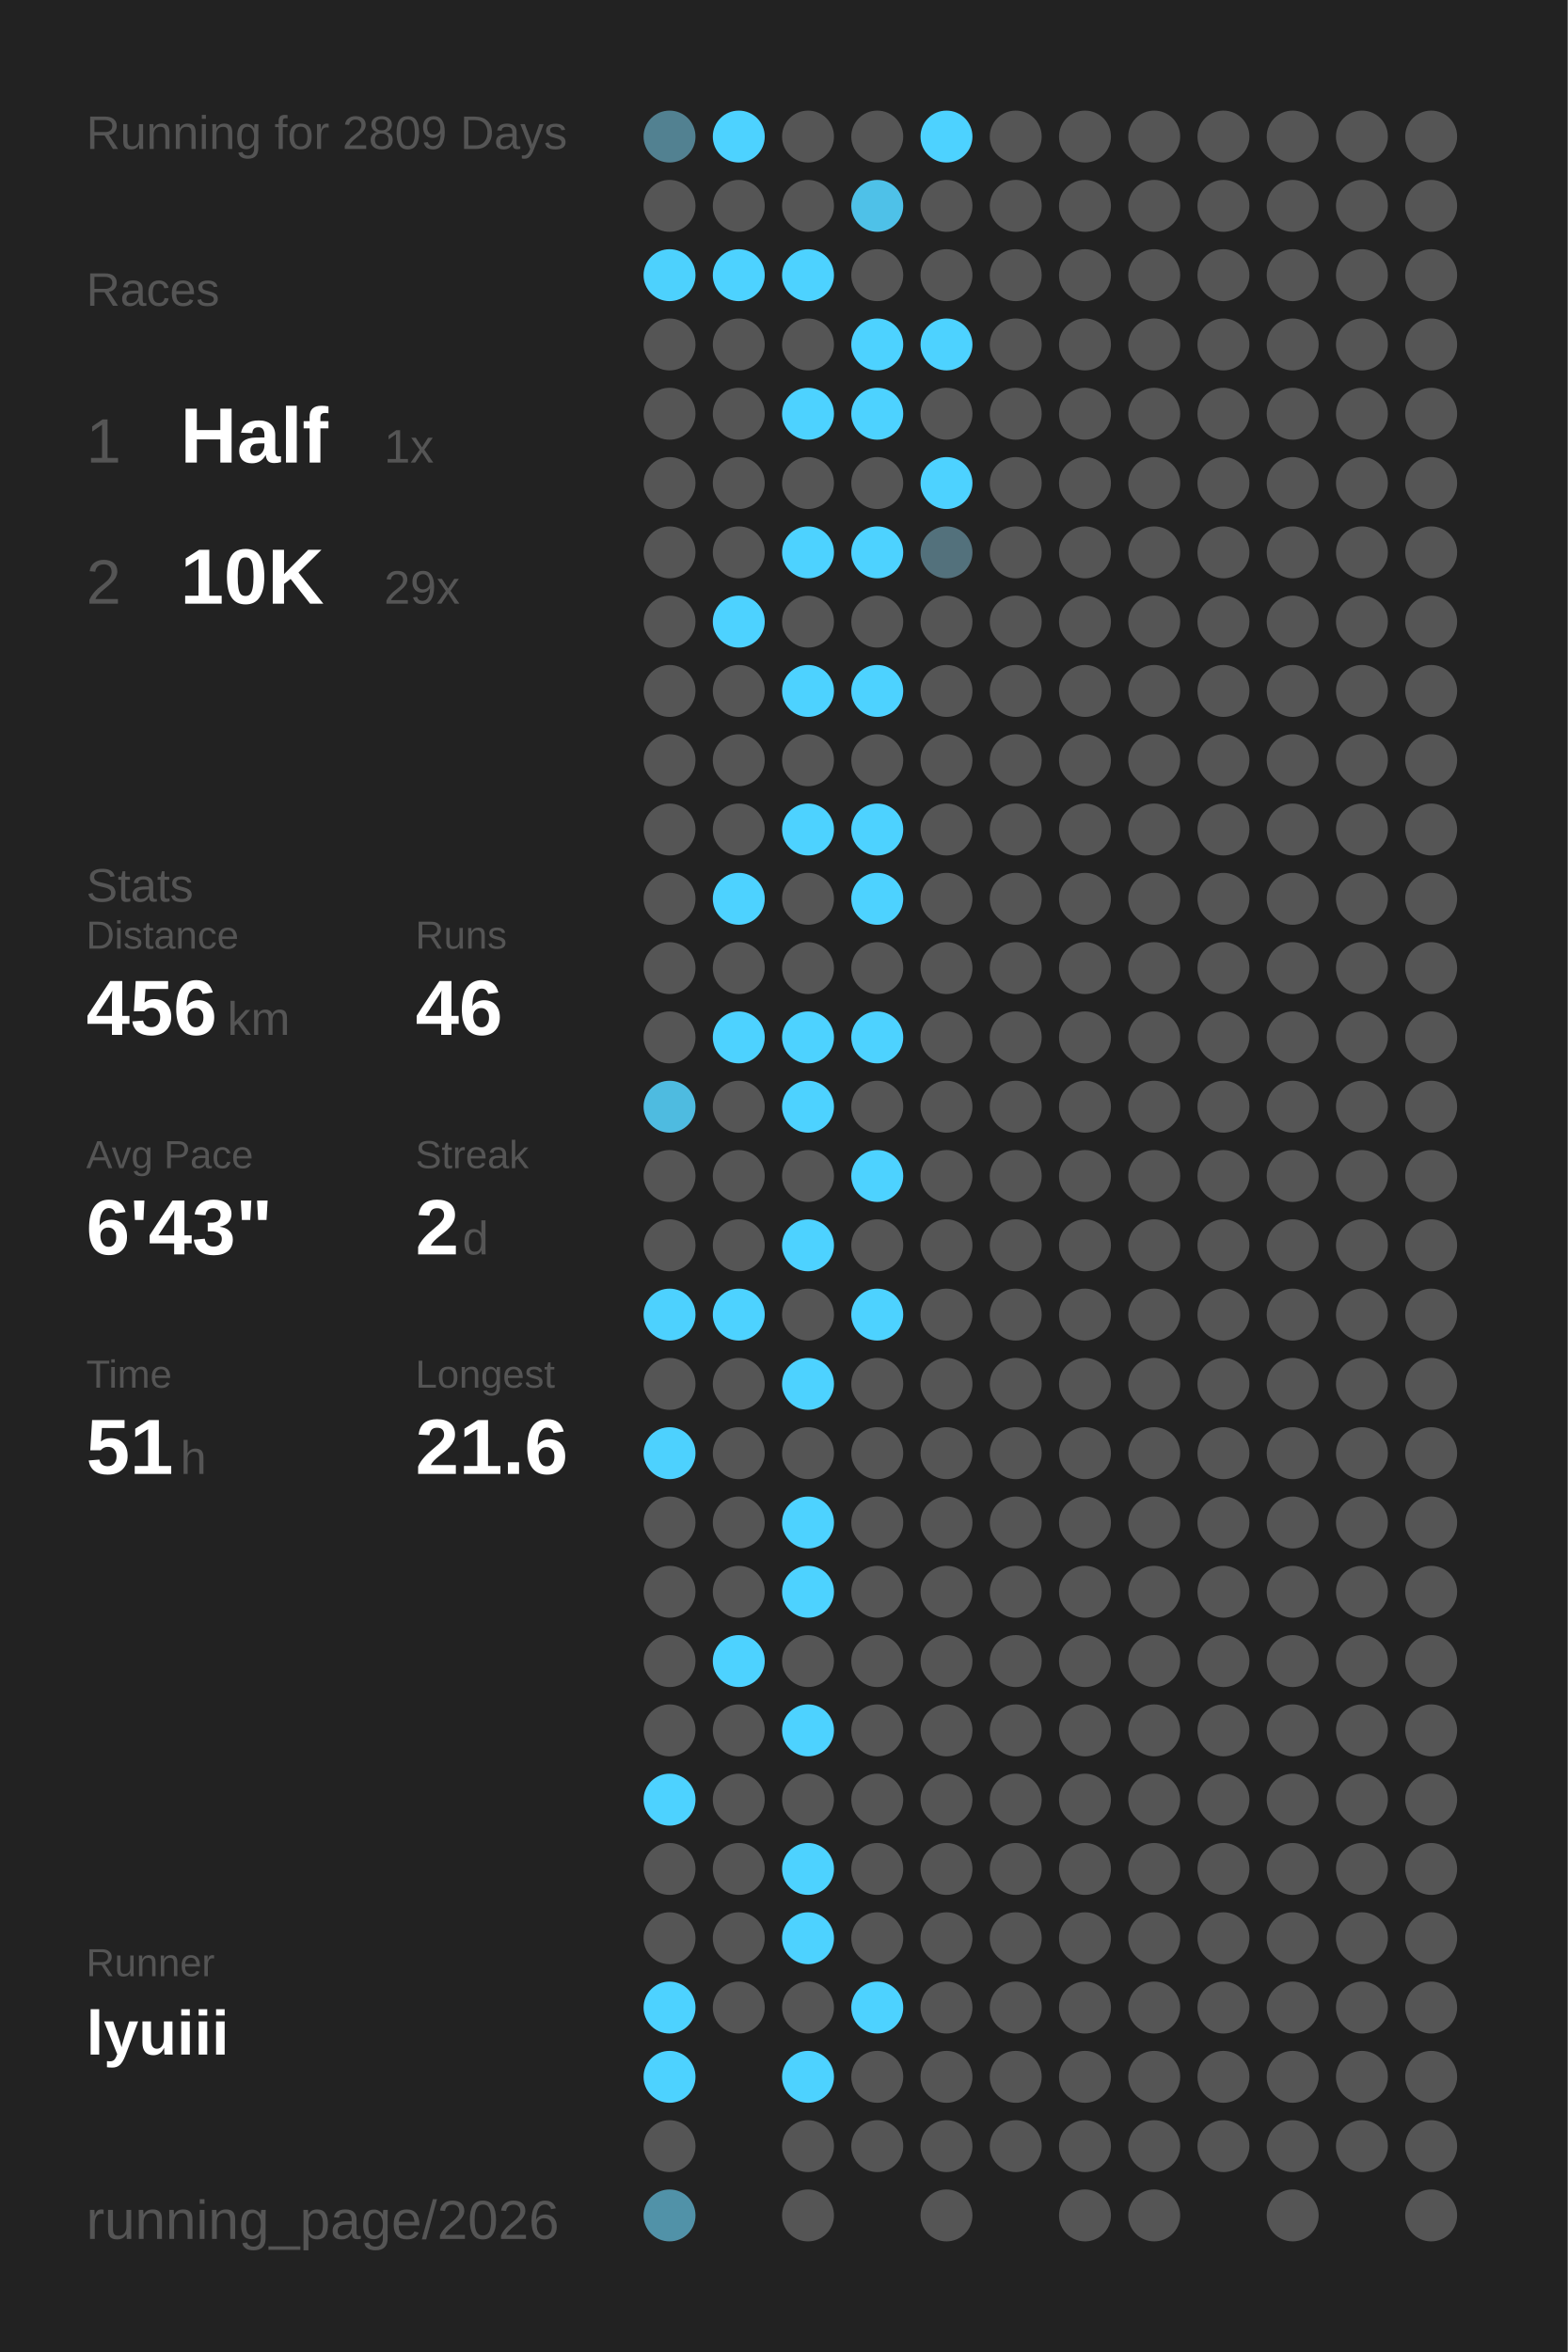
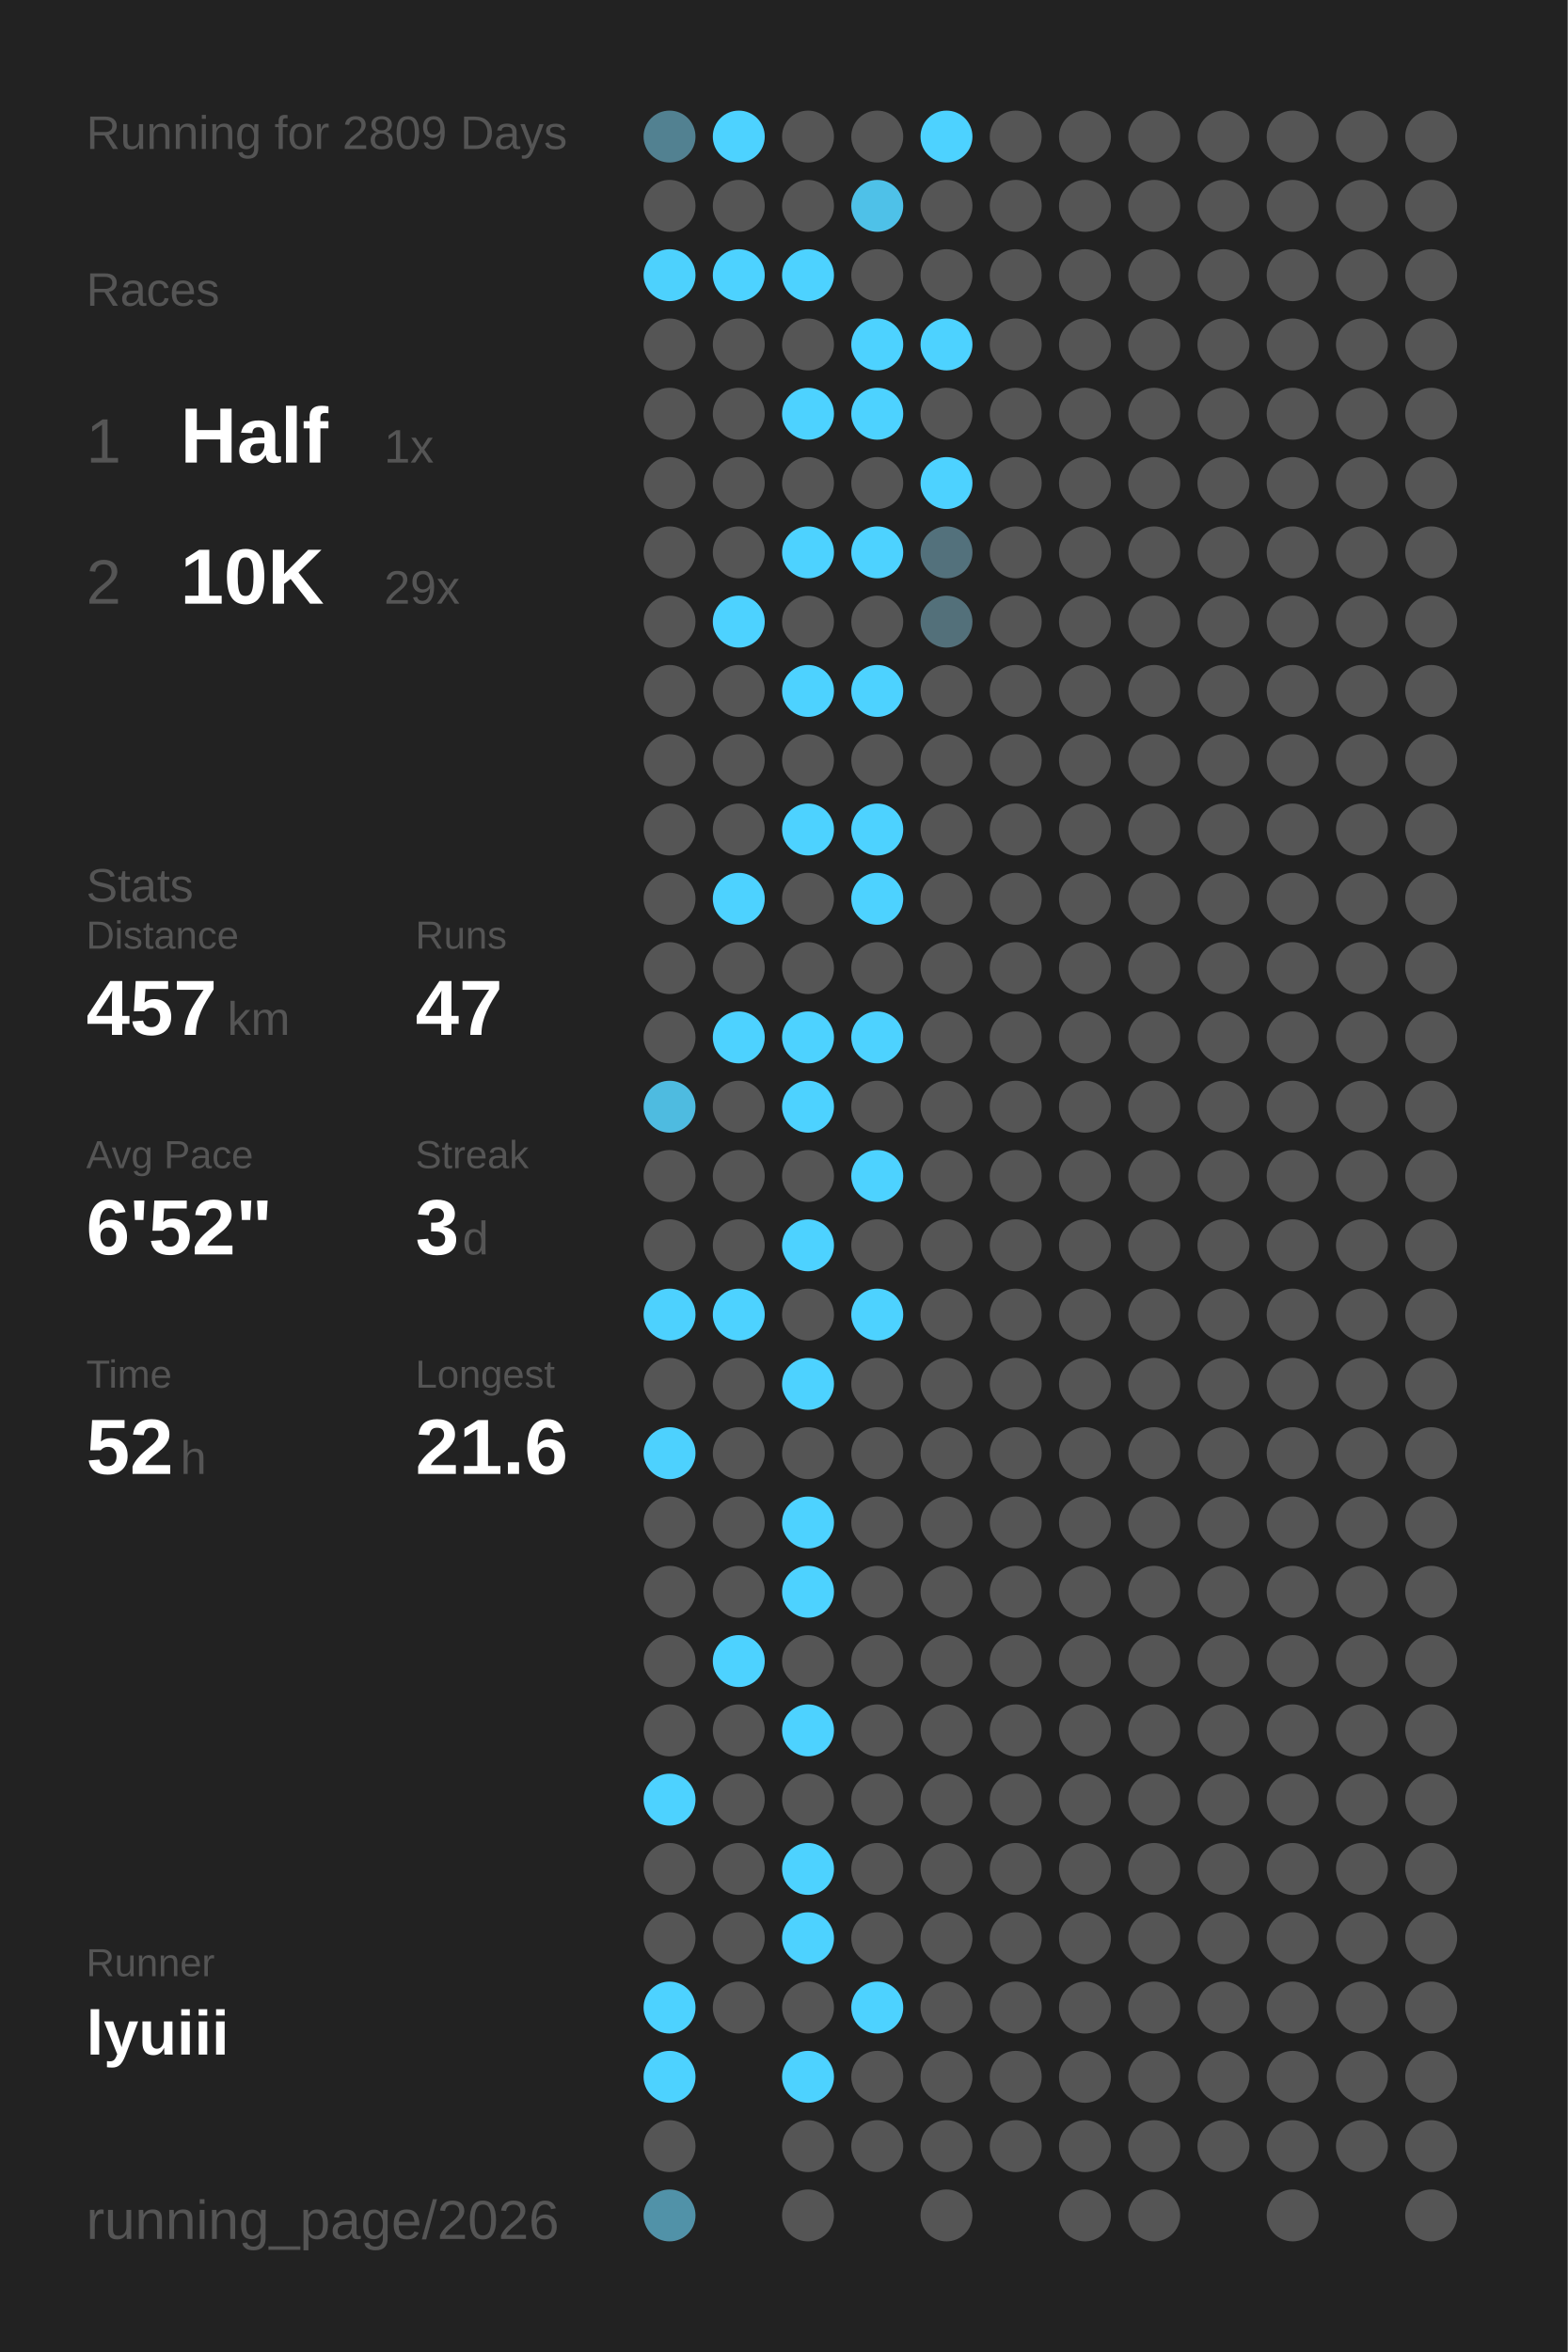
<svg xmlns="http://www.w3.org/2000/svg" baseProfile="full" height="300mm" version="1.1" viewBox="0,0,200,300" width="200mm">
  <defs />
  <rect fill="#222222" height="300" width="200" x="0" y="0" />
  <text fill="#555555" style="font-size:6px; font-family:Arial;" x="11" y="19">Running for 2809 Days</text>
  <text fill="#555555" style="font-size:6px; font-family:Arial;" x="11" y="39">Races</text>
  <text fill="#555555" style="font-size:8px; font-family:Arial;" x="11" y="59">1</text>
  <text fill="#FFFFFF" style="font-size:10px; font-family:Arial; font-weight:bold;" x="23" y="59">Half</text>
  <text fill="#555555" style="font-size:6px; font-family:Arial;" x="49" y="59">1x</text>
  <text fill="#555555" style="font-size:8px; font-family:Arial;" x="11" y="77">2</text>
  <text fill="#FFFFFF" style="font-size:10px; font-family:Arial; font-weight:bold;" x="23" y="77">10K</text>
  <text fill="#555555" style="font-size:6px; font-family:Arial;" x="49" y="77">29x</text>
  <text fill="#555555" style="font-size:6px; font-family:Arial;" x="11" y="115">Stats</text>
  <text fill="#555555" style="font-size:5px; font-family:Arial;" x="11" y="121">Distance</text>
-   <text fill="#FFFFFF" style="font-size:10px; font-family:Arial; font-weight:bold;" x="11" y="132">456</text>
+   <text fill="#FFFFFF" style="font-size:10px; font-family:Arial; font-weight:bold;" x="11" y="132">457</text>
  <text fill="#555555" style="font-size:6px; font-family:Arial;" x="29" y="132">km</text>
  <text fill="#555555" style="font-size:5px; font-family:Arial;" x="53" y="121">Runs</text>
-   <text fill="#FFFFFF" style="font-size:10px; font-family:Arial; font-weight:bold;" x="53" y="132">46</text>
+   <text fill="#FFFFFF" style="font-size:10px; font-family:Arial; font-weight:bold;" x="53" y="132">47</text>
  <text fill="#555555" style="font-size:5px; font-family:Arial;" x="11" y="149">Avg Pace</text>
-   <text fill="#FFFFFF" style="font-size:10px; font-family:Arial; font-weight:bold;" x="11" y="160">6'43"</text>
+   <text fill="#FFFFFF" style="font-size:10px; font-family:Arial; font-weight:bold;" x="11" y="160">6'52"</text>
  <text fill="#555555" style="font-size:5px; font-family:Arial;" x="53" y="149">Streak</text>
-   <text fill="#FFFFFF" style="font-size:10px; font-family:Arial; font-weight:bold;" x="53" y="160">2</text>
+   <text fill="#FFFFFF" style="font-size:10px; font-family:Arial; font-weight:bold;" x="53" y="160">3</text>
  <text fill="#555555" style="font-size:6px; font-family:Arial;" x="59" y="160">d</text>
  <text fill="#555555" style="font-size:5px; font-family:Arial;" x="11" y="177">Time</text>
-   <text fill="#FFFFFF" style="font-size:10px; font-family:Arial; font-weight:bold;" x="11" y="188">51</text>
+   <text fill="#FFFFFF" style="font-size:10px; font-family:Arial; font-weight:bold;" x="11" y="188">52</text>
  <text fill="#555555" style="font-size:6px; font-family:Arial;" x="23" y="188">h</text>
  <text fill="#555555" style="font-size:5px; font-family:Arial;" x="53" y="177">Longest</text>
  <text fill="#FFFFFF" style="font-size:10px; font-family:Arial; font-weight:bold;" x="53" y="188">21.6</text>
  <text fill="#555555" style="font-size:5px; font-family:Arial;" x="11" y="252.065">Runner</text>
  <text fill="#FFFFFF" style="font-size:8px; font-family:Arial; font-weight:bold;" x="11" y="262.065">lyuiii</text>
  <text fill="#555555" style="font-size:7px; font-family:Arial;" x="11" y="285.581">running_page/2026</text>
  <circle cx="85.417" cy="17.419" fill="#528191" r="3.312" />
  <circle cx="85.417" cy="26.258" fill="#555555" r="3.312" />
  <circle cx="85.417" cy="35.097" fill="#4dd1fd" r="3.312" />
  <circle cx="85.417" cy="43.935" fill="#555555" r="3.312" />
  <circle cx="85.417" cy="52.774" fill="#555555" r="3.312" />
  <circle cx="85.417" cy="61.613" fill="#555555" r="3.312" />
  <circle cx="85.417" cy="70.452" fill="#555555" r="3.312" />
  <circle cx="85.417" cy="79.29" fill="#555555" r="3.312" />
  <circle cx="85.417" cy="88.129" fill="#555555" r="3.312" />
  <circle cx="85.417" cy="96.968" fill="#555555" r="3.312" />
  <circle cx="85.417" cy="105.806" fill="#555555" r="3.312" />
  <circle cx="85.417" cy="114.645" fill="#555555" r="3.312" />
  <circle cx="85.417" cy="123.484" fill="#555555" r="3.312" />
  <circle cx="85.417" cy="132.323" fill="#555555" r="3.312" />
  <circle cx="85.417" cy="141.161" fill="#4ebbe0" r="3.312" />
  <circle cx="85.417" cy="150" fill="#555555" r="3.312" />
  <circle cx="85.417" cy="158.839" fill="#555555" r="3.312" />
  <circle cx="85.417" cy="167.677" fill="#4dd1fe" r="3.312" />
  <circle cx="85.417" cy="176.516" fill="#555555" r="3.312" />
  <circle cx="85.417" cy="185.355" fill="#4dd1fe" r="3.312" />
  <circle cx="85.417" cy="194.194" fill="#555555" r="3.312" />
  <circle cx="85.417" cy="203.032" fill="#555555" r="3.312" />
  <circle cx="85.417" cy="211.871" fill="#555555" r="3.312" />
  <circle cx="85.417" cy="220.71" fill="#555555" r="3.312" />
  <circle cx="85.417" cy="229.548" fill="#4DD2FF" r="3.312" />
  <circle cx="85.417" cy="238.387" fill="#555555" r="3.312" />
  <circle cx="85.417" cy="247.226" fill="#555555" r="3.312" />
  <circle cx="85.417" cy="256.065" fill="#4DD2FF" r="3.312" />
  <circle cx="85.417" cy="264.903" fill="#4DD2FF" r="3.312" />
  <circle cx="85.417" cy="273.742" fill="#555555" r="3.312" />
  <circle cx="85.417" cy="282.581" fill="#5192a8" r="3.312" />
  <circle cx="94.25" cy="17.419" fill="#4DD2FF" r="3.312" />
  <circle cx="94.25" cy="26.258" fill="#555555" r="3.312" />
  <circle cx="94.25" cy="35.097" fill="#4DD2FF" r="3.312" />
  <circle cx="94.25" cy="43.935" fill="#555555" r="3.312" />
  <circle cx="94.25" cy="52.774" fill="#555555" r="3.312" />
  <circle cx="94.25" cy="61.613" fill="#555555" r="3.312" />
  <circle cx="94.25" cy="70.452" fill="#555555" r="3.312" />
  <circle cx="94.25" cy="79.29" fill="#4DD2FF" r="3.312" />
  <circle cx="94.25" cy="88.129" fill="#555555" r="3.312" />
  <circle cx="94.25" cy="96.968" fill="#555555" r="3.312" />
  <circle cx="94.25" cy="105.806" fill="#555555" r="3.312" />
  <circle cx="94.25" cy="114.645" fill="#4DD2FF" r="3.312" />
  <circle cx="94.25" cy="123.484" fill="#555555" r="3.312" />
  <circle cx="94.25" cy="132.323" fill="#4DD2FF" r="3.312" />
  <circle cx="94.25" cy="141.161" fill="#555555" r="3.312" />
  <circle cx="94.25" cy="150" fill="#555555" r="3.312" />
  <circle cx="94.25" cy="158.839" fill="#555555" r="3.312" />
  <circle cx="94.25" cy="167.677" fill="#4DD2FF" r="3.312" />
  <circle cx="94.25" cy="176.516" fill="#555555" r="3.312" />
  <circle cx="94.25" cy="185.355" fill="#555555" r="3.312" />
  <circle cx="94.25" cy="194.194" fill="#555555" r="3.312" />
  <circle cx="94.25" cy="203.032" fill="#555555" r="3.312" />
  <circle cx="94.25" cy="211.871" fill="#4DD2FF" r="3.312" />
  <circle cx="94.25" cy="220.71" fill="#555555" r="3.312" />
  <circle cx="94.25" cy="229.548" fill="#555555" r="3.312" />
  <circle cx="94.25" cy="238.387" fill="#555555" r="3.312" />
  <circle cx="94.25" cy="247.226" fill="#555555" r="3.312" />
  <circle cx="94.25" cy="256.065" fill="#555555" r="3.312" />
  <circle cx="103.083" cy="17.419" fill="#555555" r="3.312" />
  <circle cx="103.083" cy="26.258" fill="#555555" r="3.312" />
  <circle cx="103.083" cy="35.097" fill="#4DD2FF" r="3.312" />
  <circle cx="103.083" cy="43.935" fill="#555555" r="3.312" />
  <circle cx="103.083" cy="52.774" fill="#4DD2FF" r="3.312" />
  <circle cx="103.083" cy="61.613" fill="#555555" r="3.312" />
  <circle cx="103.083" cy="70.452" fill="#4DD2FF" r="3.312" />
  <circle cx="103.083" cy="79.29" fill="#555555" r="3.312" />
  <circle cx="103.083" cy="88.129" fill="#4DD2FF" r="3.312" />
  <circle cx="103.083" cy="96.968" fill="#555555" r="3.312" />
  <circle cx="103.083" cy="105.806" fill="#4DD2FF" r="3.312" />
  <circle cx="103.083" cy="114.645" fill="#555555" r="3.312" />
  <circle cx="103.083" cy="123.484" fill="#555555" r="3.312" />
  <circle cx="103.083" cy="132.323" fill="#4DD2FF" r="3.312" />
  <circle cx="103.083" cy="141.161" fill="#4DD2FF" r="3.312" />
  <circle cx="103.083" cy="150" fill="#555555" r="3.312" />
  <circle cx="103.083" cy="158.839" fill="#4DD2FF" r="3.312" />
  <circle cx="103.083" cy="167.677" fill="#555555" r="3.312" />
  <circle cx="103.083" cy="176.516" fill="#4DD2FF" r="3.312" />
  <circle cx="103.083" cy="185.355" fill="#555555" r="3.312" />
  <circle cx="103.083" cy="194.194" fill="#4DD2FF" r="3.312" />
  <circle cx="103.083" cy="203.032" fill="#4DD2FF" r="3.312" />
  <circle cx="103.083" cy="211.871" fill="#555555" r="3.312" />
  <circle cx="103.083" cy="220.71" fill="#4DD2FF" r="3.312" />
  <circle cx="103.083" cy="229.548" fill="#555555" r="3.312" />
  <circle cx="103.083" cy="238.387" fill="#4DD2FF" r="3.312" />
  <circle cx="103.083" cy="247.226" fill="#4DD2FF" r="3.312" />
  <circle cx="103.083" cy="256.065" fill="#555555" r="3.312" />
  <circle cx="103.083" cy="264.903" fill="#4DD2FF" r="3.312" />
  <circle cx="103.083" cy="273.742" fill="#555555" r="3.312" />
  <circle cx="103.083" cy="282.581" fill="#555555" r="3.312" />
  <circle cx="111.917" cy="17.419" fill="#555555" r="3.312" />
  <circle cx="111.917" cy="26.258" fill="#4ec1e8" r="3.312" />
  <circle cx="111.917" cy="35.097" fill="#555555" r="3.312" />
  <circle cx="111.917" cy="43.935" fill="#4DD2FF" r="3.312" />
  <circle cx="111.917" cy="52.774" fill="#4DD2FF" r="3.312" />
  <circle cx="111.917" cy="61.613" fill="#555555" r="3.312" />
  <circle cx="111.917" cy="70.452" fill="#4DD2FF" r="3.312" />
  <circle cx="111.917" cy="79.29" fill="#555555" r="3.312" />
  <circle cx="111.917" cy="88.129" fill="#4DD2FF" r="3.312" />
  <circle cx="111.917" cy="96.968" fill="#555555" r="3.312" />
  <circle cx="111.917" cy="105.806" fill="#4DD2FF" r="3.312" />
  <circle cx="111.917" cy="114.645" fill="#4DD2FF" r="3.312" />
  <circle cx="111.917" cy="123.484" fill="#555555" r="3.312" />
  <circle cx="111.917" cy="132.323" fill="#4DD2FF" r="3.312" />
  <circle cx="111.917" cy="141.161" fill="#555555" r="3.312" />
  <circle cx="111.917" cy="150" fill="#4DD2FF" r="3.312" />
  <circle cx="111.917" cy="158.839" fill="#555555" r="3.312" />
  <circle cx="111.917" cy="167.677" fill="#4DD2FF" r="3.312" />
  <circle cx="111.917" cy="176.516" fill="#555555" r="3.312" />
  <circle cx="111.917" cy="185.355" fill="#555555" r="3.312" />
  <circle cx="111.917" cy="194.194" fill="#555555" r="3.312" />
  <circle cx="111.917" cy="203.032" fill="#555555" r="3.312" />
  <circle cx="111.917" cy="211.871" fill="#555555" r="3.312" />
  <circle cx="111.917" cy="220.71" fill="#555555" r="3.312" />
  <circle cx="111.917" cy="229.548" fill="#555555" r="3.312" />
  <circle cx="111.917" cy="238.387" fill="#555555" r="3.312" />
  <circle cx="111.917" cy="247.226" fill="#555555" r="3.312" />
  <circle cx="111.917" cy="256.065" fill="#4DD2FF" r="3.312" />
  <circle cx="111.917" cy="264.903" fill="#555555" r="3.312" />
  <circle cx="111.917" cy="273.742" fill="#555555" r="3.312" />
  <circle cx="120.75" cy="17.419" fill="#4DD2FF" r="3.312" />
  <circle cx="120.75" cy="26.258" fill="#555555" r="3.312" />
  <circle cx="120.75" cy="35.097" fill="#555555" r="3.312" />
  <circle cx="120.75" cy="43.935" fill="#4DD2FF" r="3.312" />
  <circle cx="120.75" cy="52.774" fill="#555555" r="3.312" />
  <circle cx="120.75" cy="61.613" fill="#4DD2FF" r="3.312" />
  <circle cx="120.75" cy="70.452" fill="#53717c" r="3.312" />
-   <circle cx="120.75" cy="79.29" fill="#555555" r="3.312" />
+   <circle cx="120.75" cy="79.29" fill="#53707a" r="3.312" />
  <circle cx="120.75" cy="88.129" fill="#555555" r="3.312" />
  <circle cx="120.75" cy="96.968" fill="#555555" r="3.312" />
  <circle cx="120.75" cy="105.806" fill="#555555" r="3.312" />
  <circle cx="120.75" cy="114.645" fill="#555555" r="3.312" />
  <circle cx="120.75" cy="123.484" fill="#555555" r="3.312" />
  <circle cx="120.75" cy="132.323" fill="#555555" r="3.312" />
  <circle cx="120.75" cy="141.161" fill="#555555" r="3.312" />
  <circle cx="120.75" cy="150" fill="#555555" r="3.312" />
  <circle cx="120.75" cy="158.839" fill="#555555" r="3.312" />
  <circle cx="120.75" cy="167.677" fill="#555555" r="3.312" />
  <circle cx="120.75" cy="176.516" fill="#555555" r="3.312" />
  <circle cx="120.75" cy="185.355" fill="#555555" r="3.312" />
  <circle cx="120.75" cy="194.194" fill="#555555" r="3.312" />
  <circle cx="120.75" cy="203.032" fill="#555555" r="3.312" />
  <circle cx="120.75" cy="211.871" fill="#555555" r="3.312" />
  <circle cx="120.75" cy="220.71" fill="#555555" r="3.312" />
  <circle cx="120.75" cy="229.548" fill="#555555" r="3.312" />
  <circle cx="120.75" cy="238.387" fill="#555555" r="3.312" />
  <circle cx="120.75" cy="247.226" fill="#555555" r="3.312" />
  <circle cx="120.75" cy="256.065" fill="#555555" r="3.312" />
  <circle cx="120.75" cy="264.903" fill="#555555" r="3.312" />
  <circle cx="120.75" cy="273.742" fill="#555555" r="3.312" />
  <circle cx="120.75" cy="282.581" fill="#555555" r="3.312" />
  <circle cx="129.583" cy="17.419" fill="#555555" r="3.312" />
  <circle cx="129.583" cy="26.258" fill="#555555" r="3.312" />
  <circle cx="129.583" cy="35.097" fill="#555555" r="3.312" />
  <circle cx="129.583" cy="43.935" fill="#555555" r="3.312" />
  <circle cx="129.583" cy="52.774" fill="#555555" r="3.312" />
  <circle cx="129.583" cy="61.613" fill="#555555" r="3.312" />
  <circle cx="129.583" cy="70.452" fill="#555555" r="3.312" />
  <circle cx="129.583" cy="79.29" fill="#555555" r="3.312" />
  <circle cx="129.583" cy="88.129" fill="#555555" r="3.312" />
  <circle cx="129.583" cy="96.968" fill="#555555" r="3.312" />
  <circle cx="129.583" cy="105.806" fill="#555555" r="3.312" />
  <circle cx="129.583" cy="114.645" fill="#555555" r="3.312" />
  <circle cx="129.583" cy="123.484" fill="#555555" r="3.312" />
  <circle cx="129.583" cy="132.323" fill="#555555" r="3.312" />
  <circle cx="129.583" cy="141.161" fill="#555555" r="3.312" />
  <circle cx="129.583" cy="150" fill="#555555" r="3.312" />
  <circle cx="129.583" cy="158.839" fill="#555555" r="3.312" />
  <circle cx="129.583" cy="167.677" fill="#555555" r="3.312" />
  <circle cx="129.583" cy="176.516" fill="#555555" r="3.312" />
  <circle cx="129.583" cy="185.355" fill="#555555" r="3.312" />
  <circle cx="129.583" cy="194.194" fill="#555555" r="3.312" />
  <circle cx="129.583" cy="203.032" fill="#555555" r="3.312" />
  <circle cx="129.583" cy="211.871" fill="#555555" r="3.312" />
  <circle cx="129.583" cy="220.71" fill="#555555" r="3.312" />
  <circle cx="129.583" cy="229.548" fill="#555555" r="3.312" />
  <circle cx="129.583" cy="238.387" fill="#555555" r="3.312" />
  <circle cx="129.583" cy="247.226" fill="#555555" r="3.312" />
  <circle cx="129.583" cy="256.065" fill="#555555" r="3.312" />
  <circle cx="129.583" cy="264.903" fill="#555555" r="3.312" />
  <circle cx="129.583" cy="273.742" fill="#555555" r="3.312" />
  <circle cx="138.417" cy="17.419" fill="#555555" r="3.312" />
  <circle cx="138.417" cy="26.258" fill="#555555" r="3.312" />
  <circle cx="138.417" cy="35.097" fill="#555555" r="3.312" />
  <circle cx="138.417" cy="43.935" fill="#555555" r="3.312" />
  <circle cx="138.417" cy="52.774" fill="#555555" r="3.312" />
  <circle cx="138.417" cy="61.613" fill="#555555" r="3.312" />
  <circle cx="138.417" cy="70.452" fill="#555555" r="3.312" />
  <circle cx="138.417" cy="79.29" fill="#555555" r="3.312" />
  <circle cx="138.417" cy="88.129" fill="#555555" r="3.312" />
  <circle cx="138.417" cy="96.968" fill="#555555" r="3.312" />
  <circle cx="138.417" cy="105.806" fill="#555555" r="3.312" />
  <circle cx="138.417" cy="114.645" fill="#555555" r="3.312" />
  <circle cx="138.417" cy="123.484" fill="#555555" r="3.312" />
  <circle cx="138.417" cy="132.323" fill="#555555" r="3.312" />
  <circle cx="138.417" cy="141.161" fill="#555555" r="3.312" />
  <circle cx="138.417" cy="150" fill="#555555" r="3.312" />
  <circle cx="138.417" cy="158.839" fill="#555555" r="3.312" />
  <circle cx="138.417" cy="167.677" fill="#555555" r="3.312" />
  <circle cx="138.417" cy="176.516" fill="#555555" r="3.312" />
  <circle cx="138.417" cy="185.355" fill="#555555" r="3.312" />
  <circle cx="138.417" cy="194.194" fill="#555555" r="3.312" />
  <circle cx="138.417" cy="203.032" fill="#555555" r="3.312" />
  <circle cx="138.417" cy="211.871" fill="#555555" r="3.312" />
  <circle cx="138.417" cy="220.71" fill="#555555" r="3.312" />
  <circle cx="138.417" cy="229.548" fill="#555555" r="3.312" />
  <circle cx="138.417" cy="238.387" fill="#555555" r="3.312" />
  <circle cx="138.417" cy="247.226" fill="#555555" r="3.312" />
  <circle cx="138.417" cy="256.065" fill="#555555" r="3.312" />
  <circle cx="138.417" cy="264.903" fill="#555555" r="3.312" />
  <circle cx="138.417" cy="273.742" fill="#555555" r="3.312" />
  <circle cx="138.417" cy="282.581" fill="#555555" r="3.312" />
  <circle cx="147.25" cy="17.419" fill="#555555" r="3.312" />
  <circle cx="147.25" cy="26.258" fill="#555555" r="3.312" />
  <circle cx="147.25" cy="35.097" fill="#555555" r="3.312" />
  <circle cx="147.25" cy="43.935" fill="#555555" r="3.312" />
  <circle cx="147.25" cy="52.774" fill="#555555" r="3.312" />
  <circle cx="147.25" cy="61.613" fill="#555555" r="3.312" />
  <circle cx="147.25" cy="70.452" fill="#555555" r="3.312" />
  <circle cx="147.25" cy="79.29" fill="#555555" r="3.312" />
  <circle cx="147.25" cy="88.129" fill="#555555" r="3.312" />
  <circle cx="147.25" cy="96.968" fill="#555555" r="3.312" />
  <circle cx="147.25" cy="105.806" fill="#555555" r="3.312" />
  <circle cx="147.25" cy="114.645" fill="#555555" r="3.312" />
  <circle cx="147.25" cy="123.484" fill="#555555" r="3.312" />
  <circle cx="147.25" cy="132.323" fill="#555555" r="3.312" />
  <circle cx="147.25" cy="141.161" fill="#555555" r="3.312" />
  <circle cx="147.25" cy="150" fill="#555555" r="3.312" />
  <circle cx="147.25" cy="158.839" fill="#555555" r="3.312" />
  <circle cx="147.25" cy="167.677" fill="#555555" r="3.312" />
  <circle cx="147.25" cy="176.516" fill="#555555" r="3.312" />
  <circle cx="147.25" cy="185.355" fill="#555555" r="3.312" />
  <circle cx="147.25" cy="194.194" fill="#555555" r="3.312" />
  <circle cx="147.25" cy="203.032" fill="#555555" r="3.312" />
  <circle cx="147.25" cy="211.871" fill="#555555" r="3.312" />
  <circle cx="147.25" cy="220.71" fill="#555555" r="3.312" />
  <circle cx="147.25" cy="229.548" fill="#555555" r="3.312" />
  <circle cx="147.25" cy="238.387" fill="#555555" r="3.312" />
  <circle cx="147.25" cy="247.226" fill="#555555" r="3.312" />
  <circle cx="147.25" cy="256.065" fill="#555555" r="3.312" />
  <circle cx="147.25" cy="264.903" fill="#555555" r="3.312" />
  <circle cx="147.25" cy="273.742" fill="#555555" r="3.312" />
  <circle cx="147.25" cy="282.581" fill="#555555" r="3.312" />
  <circle cx="156.083" cy="17.419" fill="#555555" r="3.312" />
  <circle cx="156.083" cy="26.258" fill="#555555" r="3.312" />
  <circle cx="156.083" cy="35.097" fill="#555555" r="3.312" />
  <circle cx="156.083" cy="43.935" fill="#555555" r="3.312" />
  <circle cx="156.083" cy="52.774" fill="#555555" r="3.312" />
  <circle cx="156.083" cy="61.613" fill="#555555" r="3.312" />
  <circle cx="156.083" cy="70.452" fill="#555555" r="3.312" />
  <circle cx="156.083" cy="79.29" fill="#555555" r="3.312" />
  <circle cx="156.083" cy="88.129" fill="#555555" r="3.312" />
  <circle cx="156.083" cy="96.968" fill="#555555" r="3.312" />
  <circle cx="156.083" cy="105.806" fill="#555555" r="3.312" />
  <circle cx="156.083" cy="114.645" fill="#555555" r="3.312" />
  <circle cx="156.083" cy="123.484" fill="#555555" r="3.312" />
  <circle cx="156.083" cy="132.323" fill="#555555" r="3.312" />
  <circle cx="156.083" cy="141.161" fill="#555555" r="3.312" />
  <circle cx="156.083" cy="150" fill="#555555" r="3.312" />
  <circle cx="156.083" cy="158.839" fill="#555555" r="3.312" />
  <circle cx="156.083" cy="167.677" fill="#555555" r="3.312" />
  <circle cx="156.083" cy="176.516" fill="#555555" r="3.312" />
  <circle cx="156.083" cy="185.355" fill="#555555" r="3.312" />
  <circle cx="156.083" cy="194.194" fill="#555555" r="3.312" />
  <circle cx="156.083" cy="203.032" fill="#555555" r="3.312" />
  <circle cx="156.083" cy="211.871" fill="#555555" r="3.312" />
  <circle cx="156.083" cy="220.71" fill="#555555" r="3.312" />
  <circle cx="156.083" cy="229.548" fill="#555555" r="3.312" />
  <circle cx="156.083" cy="238.387" fill="#555555" r="3.312" />
  <circle cx="156.083" cy="247.226" fill="#555555" r="3.312" />
  <circle cx="156.083" cy="256.065" fill="#555555" r="3.312" />
  <circle cx="156.083" cy="264.903" fill="#555555" r="3.312" />
  <circle cx="156.083" cy="273.742" fill="#555555" r="3.312" />
  <circle cx="164.917" cy="17.419" fill="#555555" r="3.312" />
  <circle cx="164.917" cy="26.258" fill="#555555" r="3.312" />
  <circle cx="164.917" cy="35.097" fill="#555555" r="3.312" />
  <circle cx="164.917" cy="43.935" fill="#555555" r="3.312" />
  <circle cx="164.917" cy="52.774" fill="#555555" r="3.312" />
  <circle cx="164.917" cy="61.613" fill="#555555" r="3.312" />
  <circle cx="164.917" cy="70.452" fill="#555555" r="3.312" />
  <circle cx="164.917" cy="79.29" fill="#555555" r="3.312" />
  <circle cx="164.917" cy="88.129" fill="#555555" r="3.312" />
  <circle cx="164.917" cy="96.968" fill="#555555" r="3.312" />
  <circle cx="164.917" cy="105.806" fill="#555555" r="3.312" />
  <circle cx="164.917" cy="114.645" fill="#555555" r="3.312" />
  <circle cx="164.917" cy="123.484" fill="#555555" r="3.312" />
  <circle cx="164.917" cy="132.323" fill="#555555" r="3.312" />
  <circle cx="164.917" cy="141.161" fill="#555555" r="3.312" />
  <circle cx="164.917" cy="150" fill="#555555" r="3.312" />
  <circle cx="164.917" cy="158.839" fill="#555555" r="3.312" />
  <circle cx="164.917" cy="167.677" fill="#555555" r="3.312" />
  <circle cx="164.917" cy="176.516" fill="#555555" r="3.312" />
  <circle cx="164.917" cy="185.355" fill="#555555" r="3.312" />
  <circle cx="164.917" cy="194.194" fill="#555555" r="3.312" />
  <circle cx="164.917" cy="203.032" fill="#555555" r="3.312" />
  <circle cx="164.917" cy="211.871" fill="#555555" r="3.312" />
  <circle cx="164.917" cy="220.71" fill="#555555" r="3.312" />
  <circle cx="164.917" cy="229.548" fill="#555555" r="3.312" />
  <circle cx="164.917" cy="238.387" fill="#555555" r="3.312" />
  <circle cx="164.917" cy="247.226" fill="#555555" r="3.312" />
  <circle cx="164.917" cy="256.065" fill="#555555" r="3.312" />
  <circle cx="164.917" cy="264.903" fill="#555555" r="3.312" />
  <circle cx="164.917" cy="273.742" fill="#555555" r="3.312" />
  <circle cx="164.917" cy="282.581" fill="#555555" r="3.312" />
  <circle cx="173.75" cy="17.419" fill="#555555" r="3.312" />
  <circle cx="173.75" cy="26.258" fill="#555555" r="3.312" />
  <circle cx="173.75" cy="35.097" fill="#555555" r="3.312" />
  <circle cx="173.75" cy="43.935" fill="#555555" r="3.312" />
  <circle cx="173.75" cy="52.774" fill="#555555" r="3.312" />
  <circle cx="173.75" cy="61.613" fill="#555555" r="3.312" />
  <circle cx="173.75" cy="70.452" fill="#555555" r="3.312" />
  <circle cx="173.75" cy="79.29" fill="#555555" r="3.312" />
  <circle cx="173.75" cy="88.129" fill="#555555" r="3.312" />
  <circle cx="173.75" cy="96.968" fill="#555555" r="3.312" />
  <circle cx="173.75" cy="105.806" fill="#555555" r="3.312" />
  <circle cx="173.75" cy="114.645" fill="#555555" r="3.312" />
  <circle cx="173.75" cy="123.484" fill="#555555" r="3.312" />
  <circle cx="173.75" cy="132.323" fill="#555555" r="3.312" />
  <circle cx="173.75" cy="141.161" fill="#555555" r="3.312" />
  <circle cx="173.75" cy="150" fill="#555555" r="3.312" />
  <circle cx="173.75" cy="158.839" fill="#555555" r="3.312" />
  <circle cx="173.75" cy="167.677" fill="#555555" r="3.312" />
  <circle cx="173.75" cy="176.516" fill="#555555" r="3.312" />
  <circle cx="173.75" cy="185.355" fill="#555555" r="3.312" />
  <circle cx="173.75" cy="194.194" fill="#555555" r="3.312" />
  <circle cx="173.75" cy="203.032" fill="#555555" r="3.312" />
  <circle cx="173.75" cy="211.871" fill="#555555" r="3.312" />
  <circle cx="173.75" cy="220.71" fill="#555555" r="3.312" />
  <circle cx="173.75" cy="229.548" fill="#555555" r="3.312" />
  <circle cx="173.75" cy="238.387" fill="#555555" r="3.312" />
  <circle cx="173.75" cy="247.226" fill="#555555" r="3.312" />
  <circle cx="173.75" cy="256.065" fill="#555555" r="3.312" />
  <circle cx="173.75" cy="264.903" fill="#555555" r="3.312" />
  <circle cx="173.75" cy="273.742" fill="#555555" r="3.312" />
  <circle cx="182.583" cy="17.419" fill="#555555" r="3.312" />
  <circle cx="182.583" cy="26.258" fill="#555555" r="3.312" />
  <circle cx="182.583" cy="35.097" fill="#555555" r="3.312" />
  <circle cx="182.583" cy="43.935" fill="#555555" r="3.312" />
  <circle cx="182.583" cy="52.774" fill="#555555" r="3.312" />
  <circle cx="182.583" cy="61.613" fill="#555555" r="3.312" />
  <circle cx="182.583" cy="70.452" fill="#555555" r="3.312" />
  <circle cx="182.583" cy="79.29" fill="#555555" r="3.312" />
  <circle cx="182.583" cy="88.129" fill="#555555" r="3.312" />
  <circle cx="182.583" cy="96.968" fill="#555555" r="3.312" />
  <circle cx="182.583" cy="105.806" fill="#555555" r="3.312" />
  <circle cx="182.583" cy="114.645" fill="#555555" r="3.312" />
  <circle cx="182.583" cy="123.484" fill="#555555" r="3.312" />
  <circle cx="182.583" cy="132.323" fill="#555555" r="3.312" />
  <circle cx="182.583" cy="141.161" fill="#555555" r="3.312" />
  <circle cx="182.583" cy="150" fill="#555555" r="3.312" />
  <circle cx="182.583" cy="158.839" fill="#555555" r="3.312" />
  <circle cx="182.583" cy="167.677" fill="#555555" r="3.312" />
  <circle cx="182.583" cy="176.516" fill="#555555" r="3.312" />
  <circle cx="182.583" cy="185.355" fill="#555555" r="3.312" />
  <circle cx="182.583" cy="194.194" fill="#555555" r="3.312" />
  <circle cx="182.583" cy="203.032" fill="#555555" r="3.312" />
  <circle cx="182.583" cy="211.871" fill="#555555" r="3.312" />
  <circle cx="182.583" cy="220.71" fill="#555555" r="3.312" />
  <circle cx="182.583" cy="229.548" fill="#555555" r="3.312" />
  <circle cx="182.583" cy="238.387" fill="#555555" r="3.312" />
  <circle cx="182.583" cy="247.226" fill="#555555" r="3.312" />
  <circle cx="182.583" cy="256.065" fill="#555555" r="3.312" />
  <circle cx="182.583" cy="264.903" fill="#555555" r="3.312" />
  <circle cx="182.583" cy="273.742" fill="#555555" r="3.312" />
  <circle cx="182.583" cy="282.581" fill="#555555" r="3.312" />
</svg>
